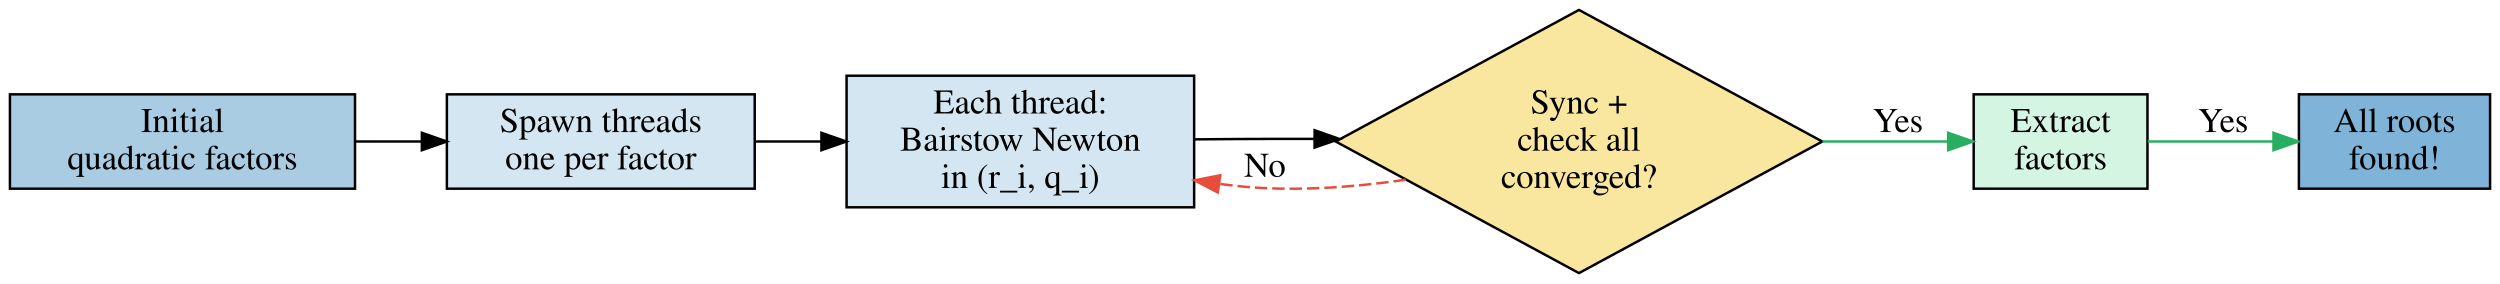
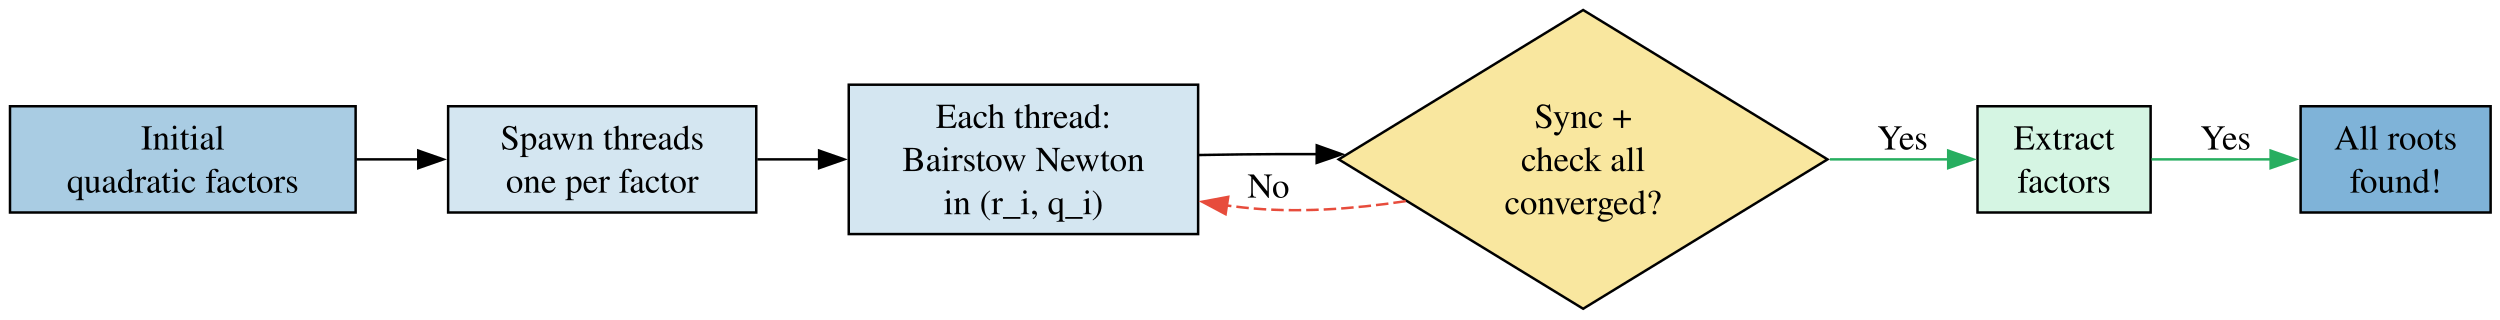
- <svg xmlns="http://www.w3.org/2000/svg" width="1007pt" height="114pt" viewBox="0.00 0.00 1007.00 114.00">
-   <g id="graph0" class="graph" transform="scale(1 1) rotate(0) translate(4 110)">
+ <svg xmlns="http://www.w3.org/2000/svg" width="1000pt" height="128pt" viewBox="0.00 0.00 1000.00 128.00">
+   <g id="graph0" class="graph" transform="scale(1 1) rotate(0) translate(4 123.5)">
    <g id="node1" class="node">
-       <polygon fill="#a9cce3" stroke="black" points="139,-72 0,-72 0,-34 139,-34 139,-72" />
-       <text text-anchor="middle" x="69.5" y="-56.8" font-family="Times,serif" font-size="14.00">Initial</text>
-       <text text-anchor="middle" x="69.5" y="-41.8" font-family="Times,serif" font-size="14.00">quadratic factors</text>
+       <polygon fill="#a9cce3" stroke="black" points="138.25,-81 0,-81 0,-38.5 138.25,-38.5 138.25,-81" />
+       <text xml:space="preserve" text-anchor="middle" x="69.12" y="-63.7" font-family="Times,serif" font-size="14.00">Initial</text>
+       <text xml:space="preserve" text-anchor="middle" x="69.12" y="-46.45" font-family="Times,serif" font-size="14.00">quadratic factors</text>
    </g>
    <g id="node2" class="node">
-       <polygon fill="#d4e6f1" stroke="black" points="300,-72 176,-72 176,-34 300,-34 300,-72" />
-       <text text-anchor="middle" x="238" y="-56.8" font-family="Times,serif" font-size="14.00">Spawn threads</text>
-       <text text-anchor="middle" x="238" y="-41.8" font-family="Times,serif" font-size="14.00">one per factor</text>
+       <polygon fill="#d4e6f1" stroke="black" points="298.5,-81 175.25,-81 175.25,-38.5 298.5,-38.5 298.5,-81" />
+       <text xml:space="preserve" text-anchor="middle" x="236.88" y="-63.7" font-family="Times,serif" font-size="14.00">Spawn threads</text>
+       <text xml:space="preserve" text-anchor="middle" x="236.88" y="-46.45" font-family="Times,serif" font-size="14.00">one per factor</text>
    </g>
    <g id="edge1" class="edge">
-       <path fill="none" stroke="black" d="M139.18,-53C147.94,-53 156.92,-53 165.71,-53" />
-       <polygon fill="black" stroke="black" points="165.93,-56.5 175.93,-53 165.93,-49.5 165.93,-56.5" />
+       <path fill="none" stroke="black" d="M138.5,-59.75C146.78,-59.75 155.25,-59.75 163.58,-59.75" />
+       <polygon fill="black" stroke="black" points="163.31,-63.25 173.31,-59.75 163.31,-56.25 163.31,-63.25" />
    </g>
    <g id="node3" class="node">
-       <polygon fill="#d4e6f1" stroke="black" points="477,-79.5 337,-79.5 337,-26.5 477,-26.5 477,-79.5" />
-       <text text-anchor="middle" x="407" y="-64.3" font-family="Times,serif" font-size="14.00">Each thread:</text>
-       <text text-anchor="middle" x="407" y="-49.3" font-family="Times,serif" font-size="14.00">Bairstow Newton</text>
-       <text text-anchor="middle" x="407" y="-34.3" font-family="Times,serif" font-size="14.00">in (r_i, q_i)</text>
+       <polygon fill="#d4e6f1" stroke="black" points="475.25,-89.62 335.5,-89.62 335.5,-29.87 475.25,-29.87 475.25,-89.62" />
+       <text xml:space="preserve" text-anchor="middle" x="405.38" y="-72.33" font-family="Times,serif" font-size="14.00">Each thread:</text>
+       <text xml:space="preserve" text-anchor="middle" x="405.38" y="-55.08" font-family="Times,serif" font-size="14.00">Bairstow Newton</text>
+       <text xml:space="preserve" text-anchor="middle" x="405.38" y="-37.83" font-family="Times,serif" font-size="14.00">in (r_i, q_i)</text>
    </g>
    <g id="edge2" class="edge">
-       <path fill="none" stroke="black" d="M300.24,-53C308.89,-53 317.9,-53 326.83,-53" />
-       <polygon fill="black" stroke="black" points="326.87,-56.5 336.87,-53 326.87,-49.5 326.87,-56.5" />
+       <path fill="none" stroke="black" d="M298.93,-59.75C307.03,-59.75 315.44,-59.75 323.81,-59.75" />
+       <polygon fill="black" stroke="black" points="323.65,-63.25 333.65,-59.75 323.65,-56.25 323.65,-63.25" />
    </g>
    <g id="node4" class="node">
-       <polygon fill="#f9e79f" stroke="black" points="632,-106 534,-53 632,0 730,-53 632,-106" />
-       <text text-anchor="middle" x="632" y="-64.3" font-family="Times,serif" font-size="14.00">Sync +</text>
-       <text text-anchor="middle" x="632" y="-49.3" font-family="Times,serif" font-size="14.00">check all</text>
-       <text text-anchor="middle" x="632" y="-34.3" font-family="Times,serif" font-size="14.00">converged?</text>
+       <polygon fill="#f9e79f" stroke="black" points="629.25,-119.5 531.5,-59.75 629.25,0 727,-59.75 629.25,-119.5" />
+       <text xml:space="preserve" text-anchor="middle" x="629.25" y="-72.33" font-family="Times,serif" font-size="14.00">Sync +</text>
+       <text xml:space="preserve" text-anchor="middle" x="629.25" y="-55.08" font-family="Times,serif" font-size="14.00">check all</text>
+       <text xml:space="preserve" text-anchor="middle" x="629.25" y="-37.83" font-family="Times,serif" font-size="14.00">converged?</text>
    </g>
    <g id="edge3" class="edge">
-       <path fill="none" stroke="black" d="M477.33,-53.87C483.31,-53.92 489.26,-53.97 495,-54 504.83,-54.06 515.06,-54.07 525.29,-54.05" />
-       <polygon fill="black" stroke="black" points="525.53,-57.55 535.52,-54.02 525.51,-50.55 525.53,-57.55" />
+       <path fill="none" stroke="black" d="M475.6,-61.49C481.57,-61.59 487.52,-61.68 493.25,-61.75 502.87,-61.86 512.88,-61.88 522.9,-61.85" />
+       <polygon fill="black" stroke="black" points="522.71,-65.35 532.69,-61.79 522.67,-58.35 522.71,-65.35" />
    </g>
    <g id="edge4" class="edge">
-       <path fill="none" stroke="#e74c3c" stroke-dasharray="5,2" d="M562.26,-37.61C540.75,-34.48 516.92,-32.76 495,-35 492.45,-35.26 489.86,-35.56 487.26,-35.9" />
-       <polygon fill="#e74c3c" stroke="#e74c3c" points="486.53,-32.47 477.13,-37.37 487.53,-39.4 486.53,-32.47" />
-       <text text-anchor="middle" x="505.5" y="-38.8" font-family="Times,serif" font-size="14.00">No</text>
+       <path fill="none" stroke="#e74c3c" stroke-dasharray="5,2" d="M558.29,-43.04C537.4,-39.87 514.43,-38.18 493.25,-40.5 491.06,-40.74 488.85,-41.01 486.62,-41.31" />
+       <polygon fill="#e74c3c" stroke="#e74c3c" points="486.23,-37.83 476.88,-42.81 487.29,-44.75 486.23,-37.83" />
+       <text xml:space="preserve" text-anchor="middle" x="503.38" y="-44.45" font-family="Times,serif" font-size="14.00">No</text>
    </g>
    <g id="node5" class="node">
-       <polygon fill="#d5f5e3" stroke="black" points="861,-72 791,-72 791,-34 861,-34 861,-72" />
-       <text text-anchor="middle" x="826" y="-56.8" font-family="Times,serif" font-size="14.00">Extract</text>
-       <text text-anchor="middle" x="826" y="-41.8" font-family="Times,serif" font-size="14.00">factors</text>
+       <polygon fill="#d5f5e3" stroke="black" points="856.25,-81 787,-81 787,-38.5 856.25,-38.5 856.25,-81" />
+       <text xml:space="preserve" text-anchor="middle" x="821.62" y="-63.7" font-family="Times,serif" font-size="14.00">Extract</text>
+       <text xml:space="preserve" text-anchor="middle" x="821.62" y="-46.45" font-family="Times,serif" font-size="14.00">factors</text>
    </g>
    <g id="edge5" class="edge">
-       <path fill="none" stroke="#27ae60" d="M730.12,-53C747.81,-53 765.44,-53 780.62,-53" />
-       <polygon fill="#27ae60" stroke="#27ae60" points="780.71,-56.5 790.71,-53 780.71,-49.5 780.71,-56.5" />
-       <text text-anchor="middle" x="760.5" y="-56.8" font-family="Times,serif" font-size="14.00">Yes</text>
+       <path fill="none" stroke="#27ae60" d="M727.95,-59.75C744.49,-59.75 760.94,-59.75 775.28,-59.75" />
+       <polygon fill="#27ae60" stroke="#27ae60" points="775.28,-63.25 785.28,-59.75 775.28,-56.25 775.28,-63.25" />
+       <text xml:space="preserve" text-anchor="middle" x="757" y="-63.7" font-family="Times,serif" font-size="14.00">Yes</text>
    </g>
    <g id="node6" class="node">
-       <polygon fill="#7fb3d8" stroke="black" points="999,-72 922,-72 922,-34 999,-34 999,-72" />
-       <text text-anchor="middle" x="960.5" y="-56.8" font-family="Times,serif" font-size="14.00">All roots</text>
-       <text text-anchor="middle" x="960.5" y="-41.8" font-family="Times,serif" font-size="14.00">found!</text>
+       <polygon fill="#7fb3d8" stroke="black" points="992.25,-81 916.25,-81 916.25,-38.5 992.25,-38.5 992.25,-81" />
+       <text xml:space="preserve" text-anchor="middle" x="954.25" y="-63.7" font-family="Times,serif" font-size="14.00">All roots</text>
+       <text xml:space="preserve" text-anchor="middle" x="954.25" y="-46.45" font-family="Times,serif" font-size="14.00">found!</text>
    </g>
    <g id="edge6" class="edge">
-       <path fill="none" stroke="#27ae60" d="M861.12,-53C876.49,-53 894.9,-53 911.61,-53" />
-       <polygon fill="#27ae60" stroke="#27ae60" points="911.76,-56.5 921.76,-53 911.76,-49.5 911.76,-56.5" />
-       <text text-anchor="middle" x="891.5" y="-56.8" font-family="Times,serif" font-size="14.00">Yes</text>
+       <path fill="none" stroke="#27ae60" d="M856.6,-59.75C871.2,-59.75 888.54,-59.75 904.47,-59.75" />
+       <polygon fill="#27ae60" stroke="#27ae60" points="904.25,-63.25 914.25,-59.75 904.25,-56.25 904.25,-63.25" />
+       <text xml:space="preserve" text-anchor="middle" x="886.25" y="-63.7" font-family="Times,serif" font-size="14.00">Yes</text>
    </g>
  </g>
</svg>
